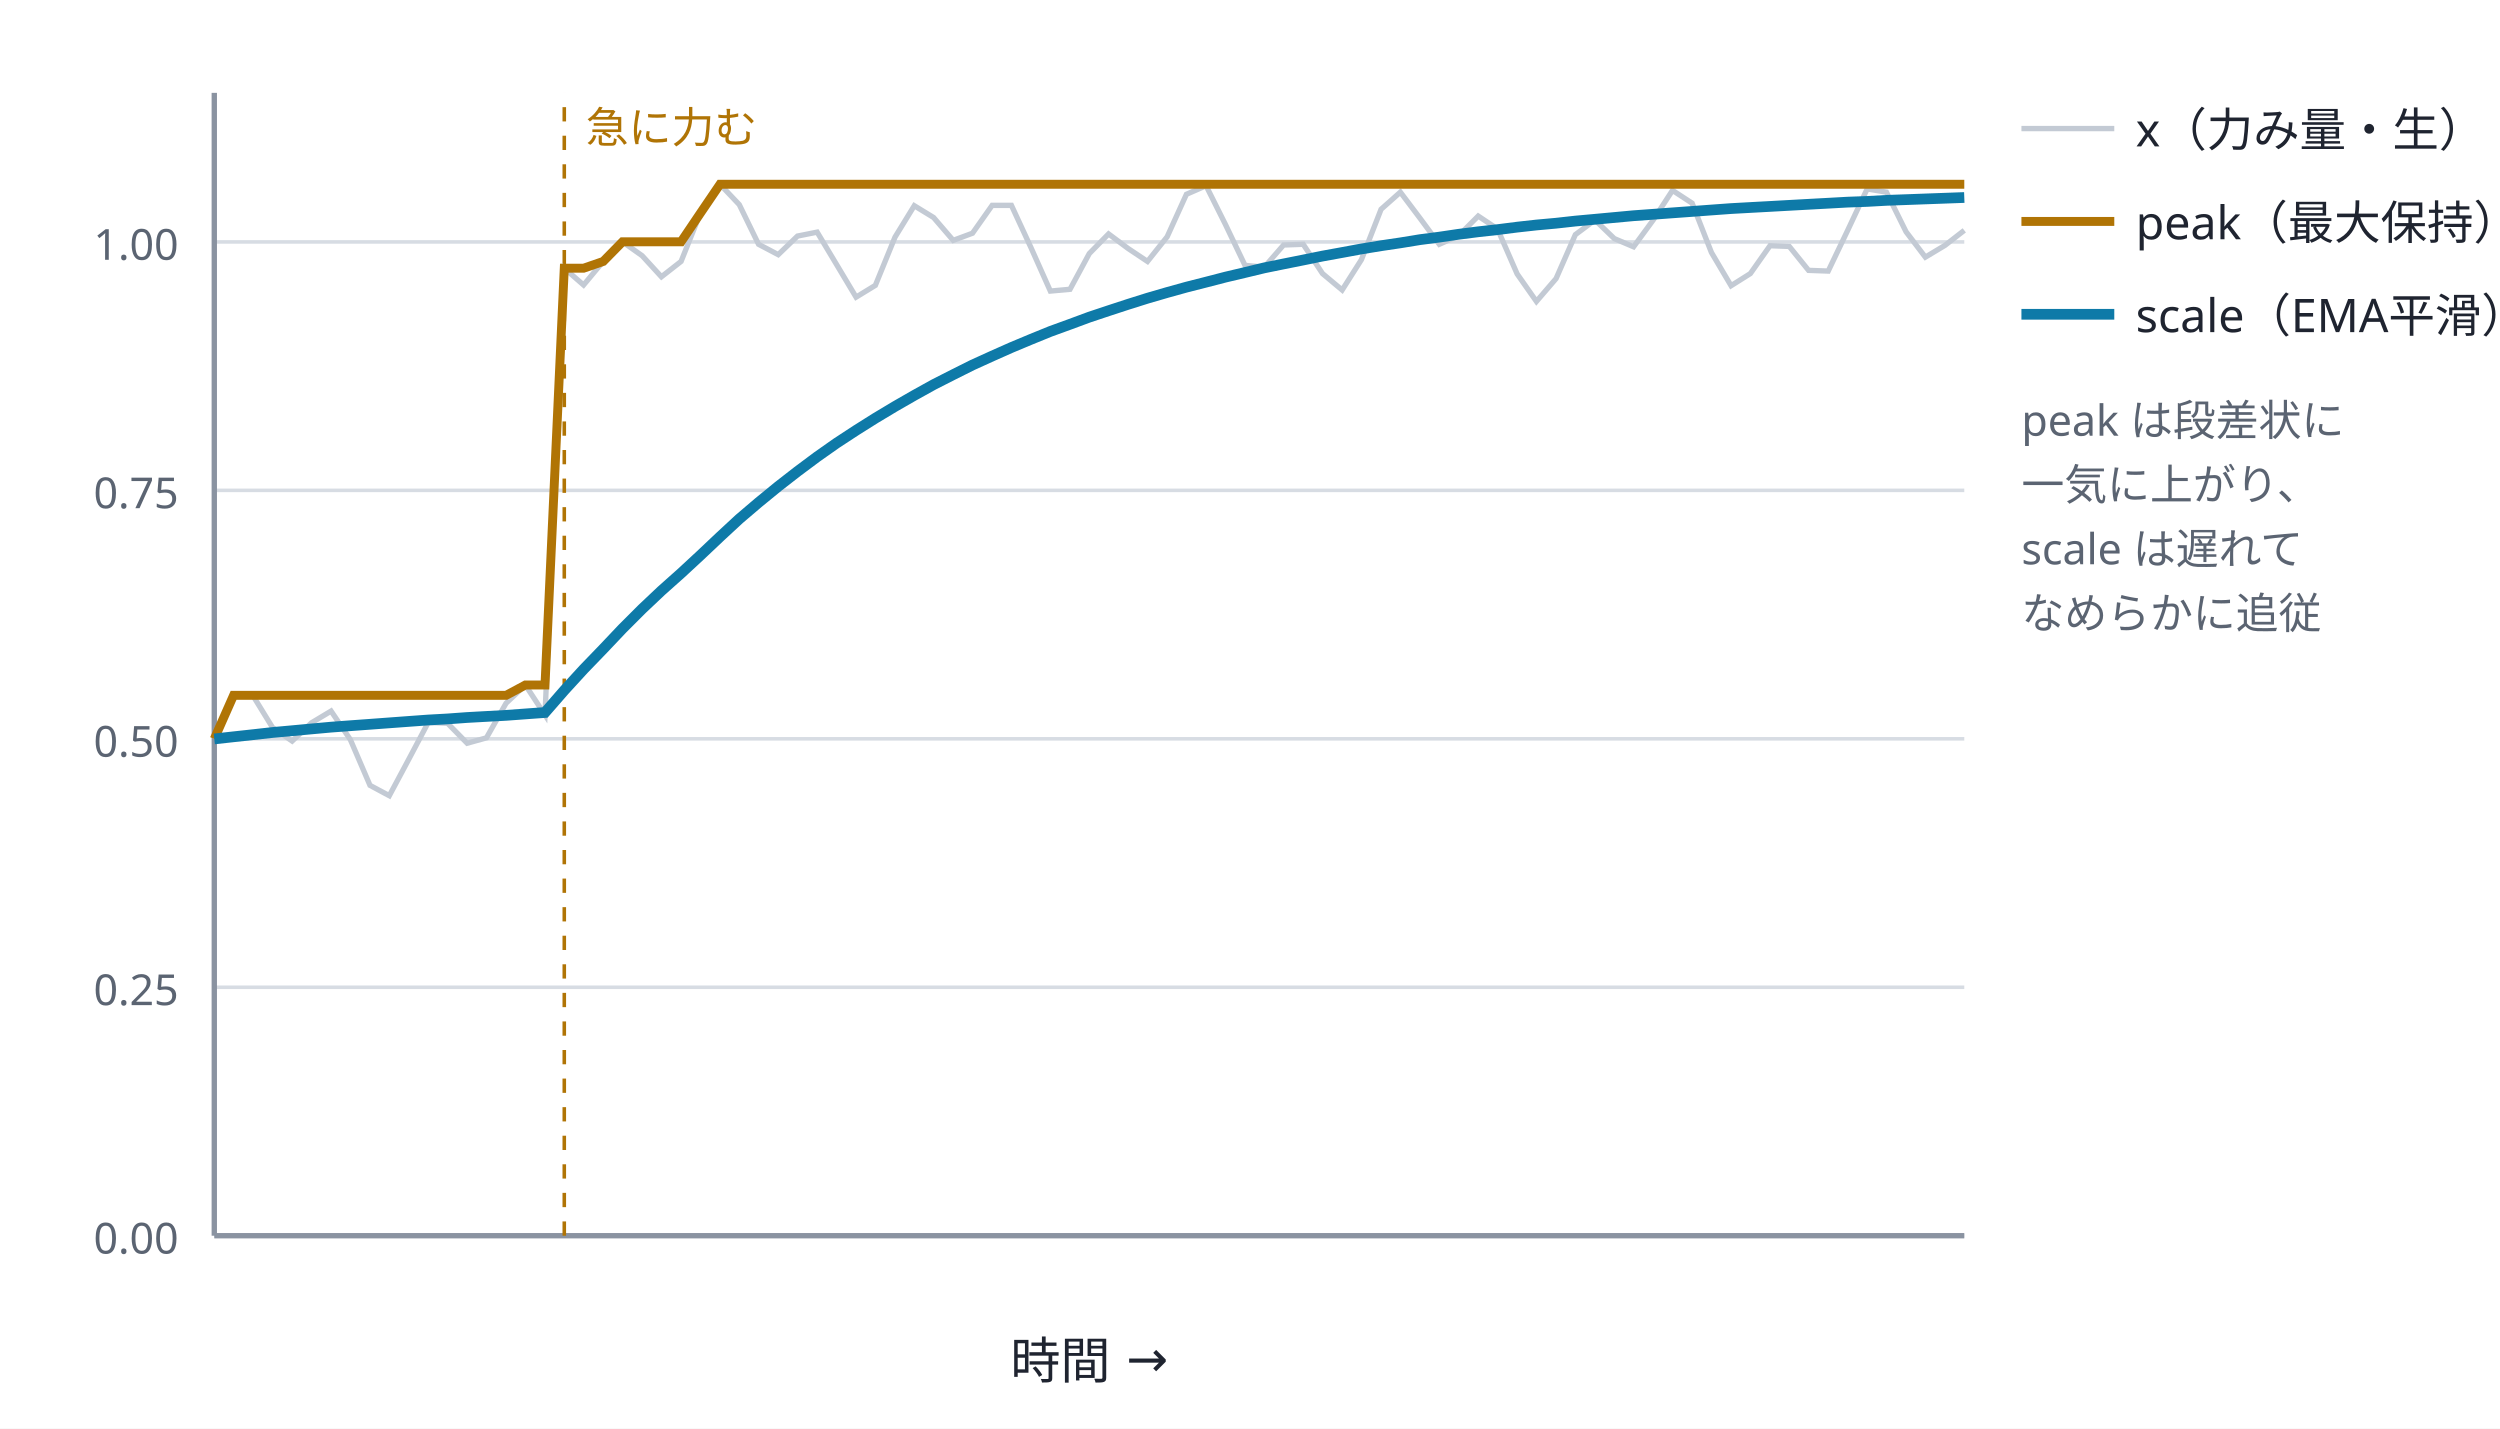
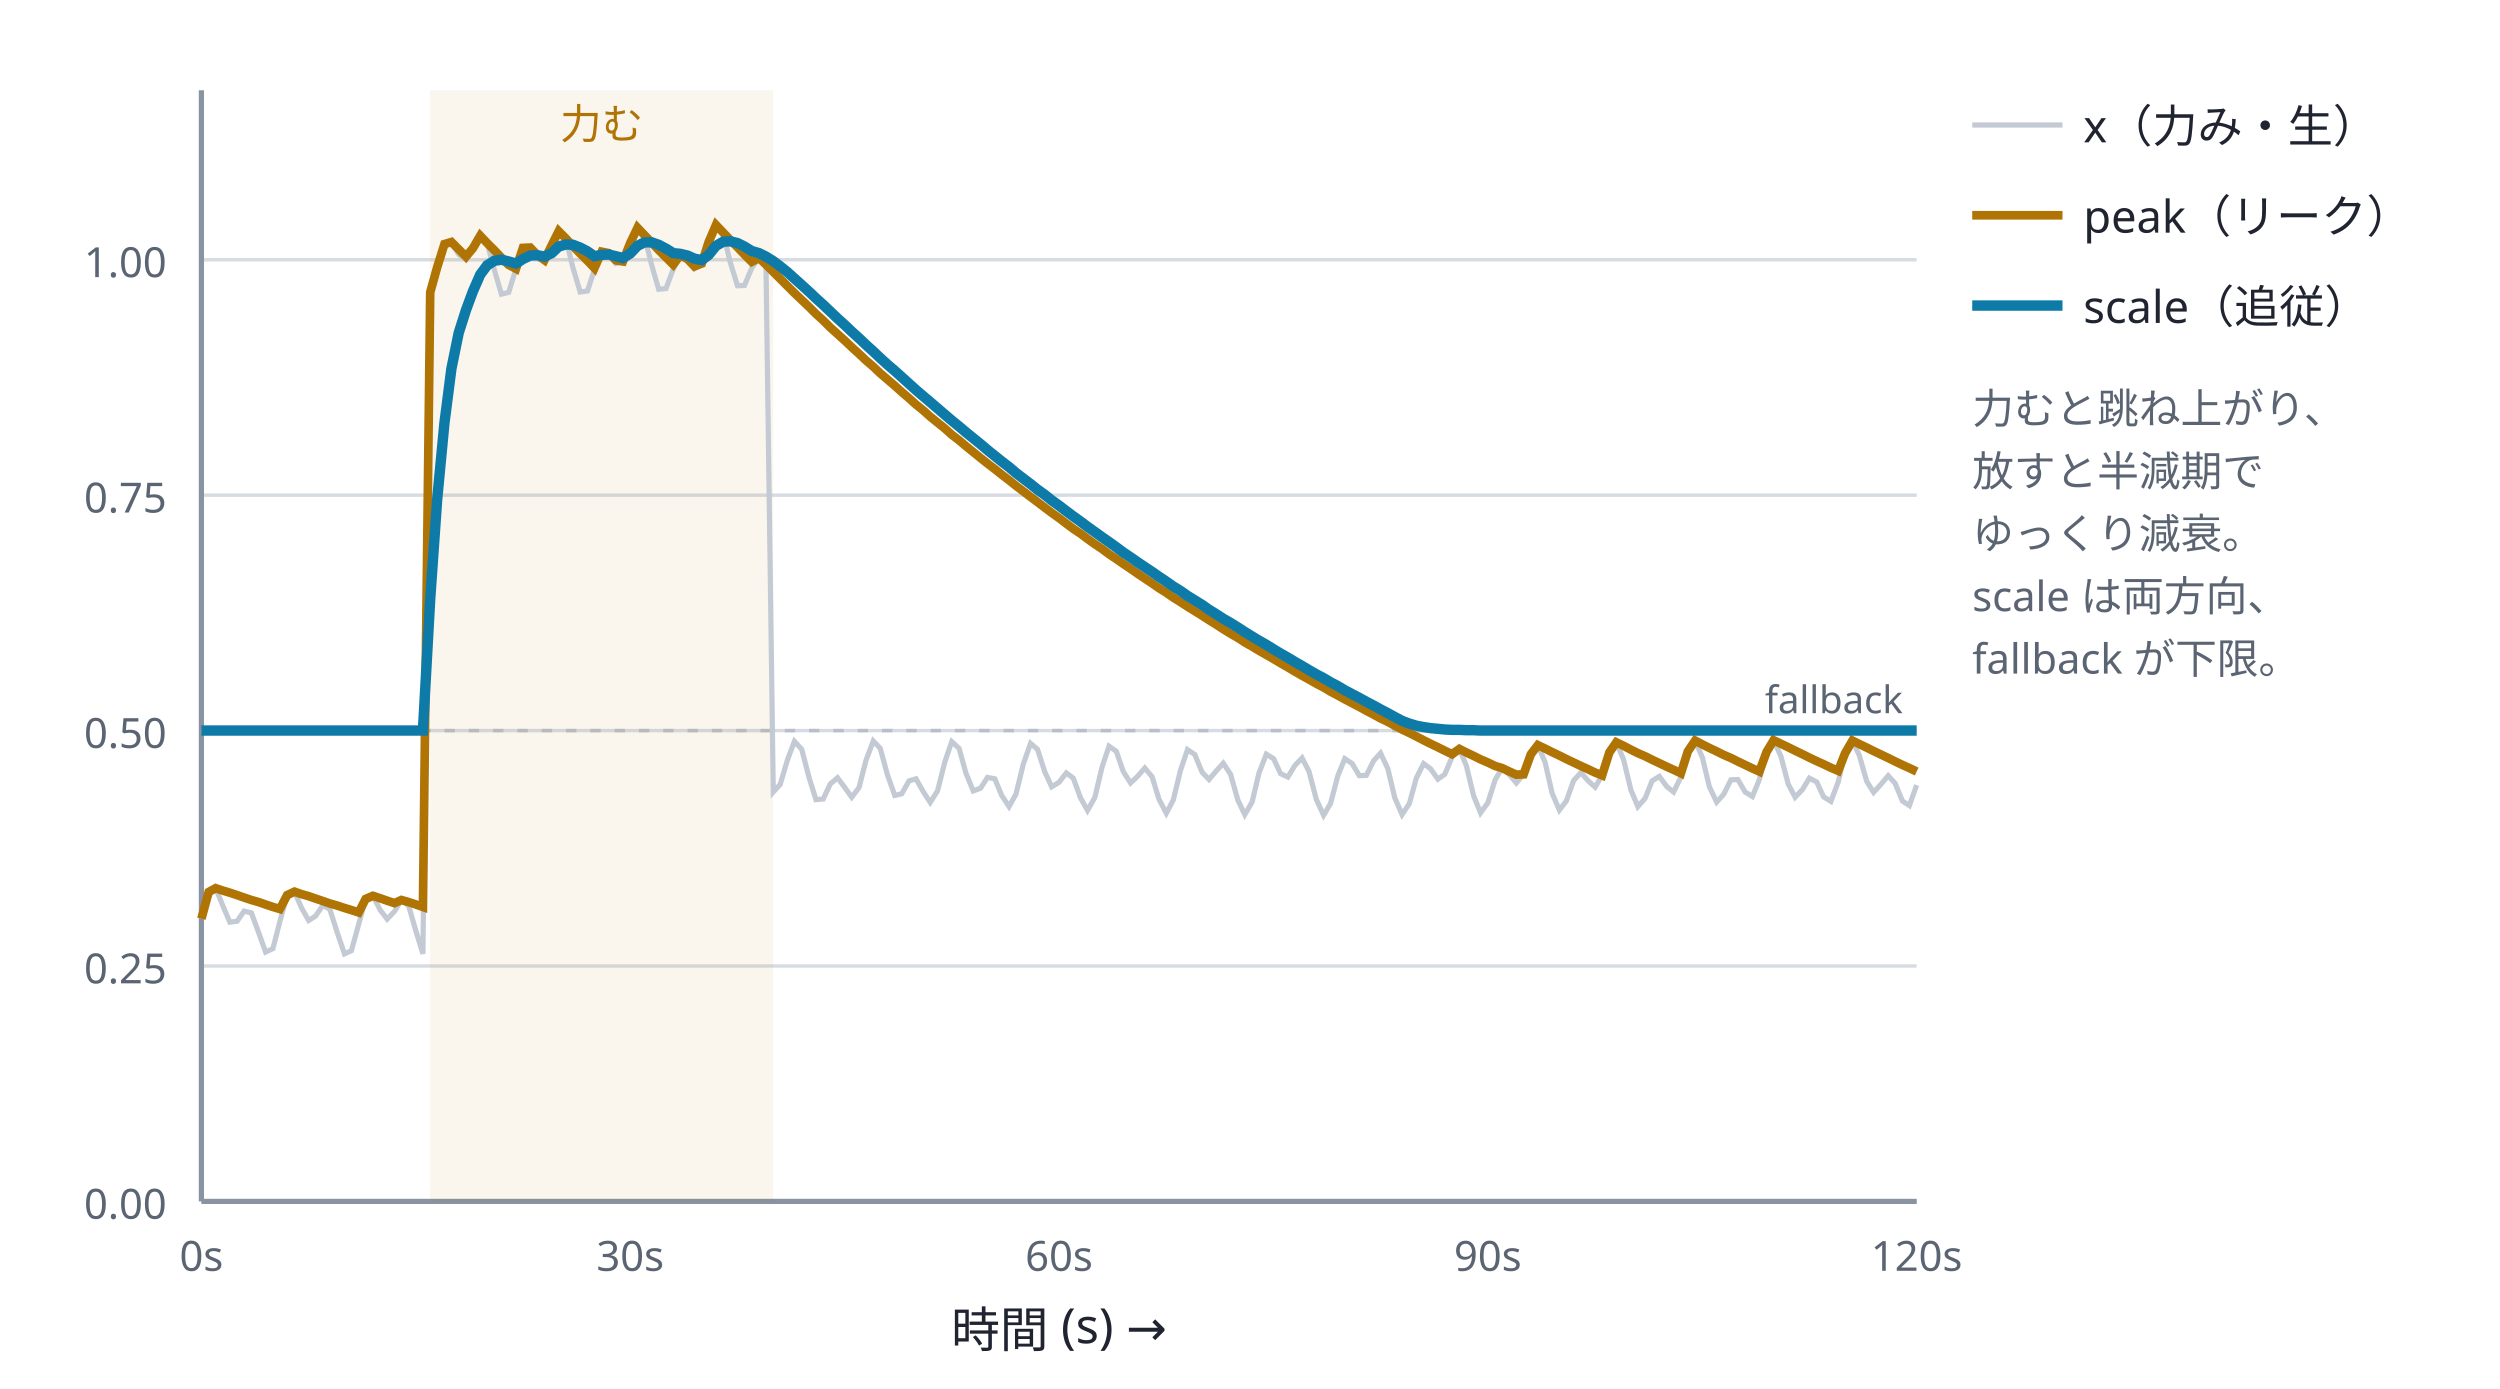
- <svg xmlns="http://www.w3.org/2000/svg" width="700" height="400">
-   <rect width="700" height="400" fill="#ffffff" />
-   <line x1="60" y1="346" x2="550" y2="346" stroke="#d7dce3" stroke-width="1" />
-   <text x="50" y="351" font-family="Yu Gothic UI, Meiryo, sans-serif" font-size="12" fill="#5b6472" text-anchor="end">0.00</text>
-   <line x1="60" y1="276.435" x2="550" y2="276.435" stroke="#d7dce3" stroke-width="1" />
-   <text x="50" y="281.435" font-family="Yu Gothic UI, Meiryo, sans-serif" font-size="12" fill="#5b6472" text-anchor="end">0.25</text>
-   <line x1="60" y1="206.87" x2="550" y2="206.87" stroke="#d7dce3" stroke-width="1" />
-   <text x="50" y="211.87" font-family="Yu Gothic UI, Meiryo, sans-serif" font-size="12" fill="#5b6472" text-anchor="end">0.50</text>
-   <line x1="60" y1="137.304" x2="550" y2="137.304" stroke="#d7dce3" stroke-width="1" />
-   <text x="50" y="142.304" font-family="Yu Gothic UI, Meiryo, sans-serif" font-size="12" fill="#5b6472" text-anchor="end">0.75</text>
-   <line x1="60" y1="67.739" x2="550" y2="67.739" stroke="#d7dce3" stroke-width="1" />
-   <text x="50" y="72.739" font-family="Yu Gothic UI, Meiryo, sans-serif" font-size="12" fill="#5b6472" text-anchor="end">1.00</text>
-   <line x1="60" y1="346" x2="550" y2="346" stroke="#8a93a1" stroke-width="1.5" />
-   <line x1="60" y1="346" x2="60" y2="26" stroke="#8a93a1" stroke-width="1.5" />
-   <line x1="158" y1="346" x2="158" y2="26" stroke="#b07405" stroke-width="1" stroke-dasharray="4 4" />
-   <text x="164" y="40" font-family="Yu Gothic UI, Meiryo, sans-serif" font-size="12" fill="#b07405" text-anchor="start">急に力む</text>
-   <path d="M60.0,206.9 L65.4,194.7 L70.9,194.9 L76.3,203.7 L81.8,207.5 L87.2,202.4 L92.7,199.1 L98.1,207.1 L103.6,219.9 L109.0,222.8 L114.4,212.7 L119.9,202.3 L125.3,202.5 L130.8,208.1 L136.2,206.6 L141.7,196.9 L147.1,191.8 L152.6,200.2 L158.0,75.1 L163.4,79.8 L168.9,73.2 L174.3,67.7 L179.8,71.6 L185.2,77.5 L190.7,73.2 L196.1,59.7 L201.6,51.6 L207.0,57.3 L212.4,68.4 L217.9,71.3 L223.3,66.1 L228.8,65.0 L234.2,74.0 L239.7,83.2 L245.1,79.9 L250.6,66.4 L256.0,57.6 L261.4,60.9 L266.9,67.3 L272.3,65.3 L277.8,57.5 L283.2,57.5 L288.7,69.4 L294.1,81.5 L299.6,81.0 L305.0,71.0 L310.4,65.5 L315.9,69.6 L321.3,73.2 L326.8,66.3 L332.2,54.4 L337.7,52.0 L343.1,62.8 L348.6,74.3 L354.0,74.8 L359.4,68.6 L364.9,68.4 L370.3,76.6 L375.8,81.2 L381.2,72.7 L386.7,58.6 L392.1,53.8 L397.6,61.1 L403.0,68.4 L408.4,66.0 L413.9,60.5 L419.3,64.1 L424.8,76.7 L430.2,84.4 L435.7,78.0 L441.1,65.7 L446.6,61.6 L452.0,66.8 L457.4,69.1 L462.9,61.6 L468.3,53.3 L473.8,56.9 L479.2,70.7 L484.7,80.0 L490.1,76.6 L495.6,68.8 L501.0,69.0 L506.4,75.7 L511.9,75.9 L517.3,64.6 L522.8,52.9 L528.2,53.8 L533.7,64.9 L539.1,72.0 L544.6,68.7 L550.0,64.5 " fill="none" stroke="#c3cad4" stroke-width="1.5" />
-   <path d="M60.0,206.9 L65.4,194.7 L70.9,194.7 L76.3,194.7 L81.8,194.7 L87.2,194.7 L92.7,194.7 L98.1,194.7 L103.6,194.7 L109.0,194.7 L114.4,194.7 L119.9,194.7 L125.3,194.7 L130.8,194.7 L136.2,194.7 L141.7,194.7 L147.1,191.8 L152.6,191.8 L158.0,75.1 L163.4,75.1 L168.9,73.2 L174.3,67.7 L179.8,67.7 L185.2,67.7 L190.7,67.7 L196.1,59.7 L201.6,51.6 L207.0,51.6 L212.4,51.6 L217.9,51.6 L223.3,51.6 L228.8,51.6 L234.2,51.6 L239.7,51.6 L245.1,51.6 L250.6,51.6 L256.0,51.6 L261.4,51.6 L266.9,51.6 L272.3,51.6 L277.8,51.6 L283.2,51.6 L288.7,51.6 L294.1,51.6 L299.6,51.6 L305.0,51.6 L310.4,51.6 L315.9,51.6 L321.3,51.6 L326.8,51.6 L332.2,51.6 L337.7,51.6 L343.1,51.6 L348.6,51.6 L354.0,51.6 L359.4,51.6 L364.9,51.6 L370.3,51.6 L375.8,51.6 L381.2,51.6 L386.7,51.6 L392.1,51.6 L397.6,51.6 L403.0,51.6 L408.4,51.6 L413.9,51.6 L419.3,51.6 L424.8,51.6 L430.2,51.6 L435.7,51.6 L441.1,51.6 L446.6,51.6 L452.0,51.6 L457.4,51.6 L462.9,51.6 L468.3,51.6 L473.8,51.6 L479.2,51.6 L484.7,51.6 L490.1,51.6 L495.6,51.6 L501.0,51.6 L506.4,51.6 L511.9,51.6 L517.3,51.6 L522.8,51.6 L528.2,51.6 L533.7,51.6 L539.1,51.6 L544.6,51.6 L550.0,51.6 " fill="none" stroke="#b07405" stroke-width="2.5" />
-   <path d="M60.0,206.9 L65.4,206.3 L70.9,205.7 L76.3,205.1 L81.8,204.6 L87.2,204.1 L92.7,203.6 L98.1,203.2 L103.6,202.8 L109.0,202.4 L114.4,202.0 L119.9,201.6 L125.3,201.3 L130.8,200.9 L136.2,200.6 L141.7,200.3 L147.1,199.9 L152.6,199.5 L158.0,193.3 L163.4,187.4 L168.9,181.7 L174.3,176.0 L179.8,170.5 L185.2,165.4 L190.7,160.5 L196.1,155.5 L201.6,150.3 L207.0,145.3 L212.4,140.7 L217.9,136.2 L223.3,132.0 L228.8,127.9 L234.2,124.1 L239.7,120.5 L245.1,117.1 L250.6,113.8 L256.0,110.7 L261.4,107.7 L266.9,104.9 L272.3,102.2 L277.8,99.7 L283.2,97.3 L288.7,95.0 L294.1,92.8 L299.6,90.8 L305.0,88.8 L310.4,87.0 L315.9,85.2 L321.3,83.5 L326.8,81.9 L332.2,80.4 L337.7,79.0 L343.1,77.6 L348.6,76.3 L354.0,75.0 L359.4,73.9 L364.9,72.8 L370.3,71.7 L375.8,70.7 L381.2,69.7 L386.7,68.8 L392.1,68.0 L397.6,67.1 L403.0,66.4 L408.4,65.6 L413.9,64.9 L419.3,64.3 L424.8,63.6 L430.2,63.0 L435.7,62.5 L441.1,61.9 L446.6,61.4 L452.0,60.9 L457.4,60.4 L462.9,60.0 L468.3,59.6 L473.8,59.2 L479.2,58.8 L484.7,58.4 L490.1,58.1 L495.6,57.8 L501.0,57.5 L506.4,57.2 L511.9,56.9 L517.3,56.6 L522.8,56.4 L528.2,56.1 L533.7,55.9 L539.1,55.7 L544.6,55.5 L550.0,55.3 " fill="none" stroke="#0e7aa8" stroke-width="3" />
-   <text x="305" y="386" font-family="Yu Gothic UI, Meiryo, sans-serif" font-size="14" fill="#1f2430" text-anchor="middle">時間 →</text>
-   <line x1="566" y1="36" x2="592" y2="36" stroke="#c3cad4" stroke-width="1.5" />
-   <text x="598" y="41" font-family="Yu Gothic UI, Meiryo, sans-serif" font-size="13" fill="#1f2430" text-anchor="start">x（力み量・生）</text>
-   <line x1="566" y1="62" x2="592" y2="62" stroke="#b07405" stroke-width="2.5" />
-   <text x="598" y="67" font-family="Yu Gothic UI, Meiryo, sans-serif" font-size="13" fill="#1f2430" text-anchor="start">peak（最大保持）</text>
-   <line x1="566" y1="88" x2="592" y2="88" stroke="#0e7aa8" stroke-width="3" />
-   <text x="598" y="93" font-family="Yu Gothic UI, Meiryo, sans-serif" font-size="13" fill="#1f2430" text-anchor="start">scale（EMA平滑）</text>
-   <text x="566" y="122" font-family="Yu Gothic UI, Meiryo, sans-serif" font-size="12" fill="#5b6472" text-anchor="start">peak は段差状に</text>
-   <text x="566" y="140" font-family="Yu Gothic UI, Meiryo, sans-serif" font-size="12" fill="#5b6472" text-anchor="start">一気に上がり、</text>
-   <text x="566" y="158" font-family="Yu Gothic UI, Meiryo, sans-serif" font-size="12" fill="#5b6472" text-anchor="start">scale は遅れて</text>
-   <text x="566" y="176" font-family="Yu Gothic UI, Meiryo, sans-serif" font-size="12" fill="#5b6472" text-anchor="start">なめらかに追従</text>
+ <svg xmlns="http://www.w3.org/2000/svg" width="720" height="400">
+   <rect width="720" height="400" fill="#ffffff" />
+   <line x1="58" y1="346" x2="552" y2="346" stroke="#d7dce3" stroke-width="1" />
+   <text x="48" y="351" font-family="Yu Gothic UI, Meiryo, sans-serif" font-size="12" fill="#5b6472" text-anchor="end">0.00</text>
+   <line x1="58" y1="278.203" x2="552" y2="278.203" stroke="#d7dce3" stroke-width="1" />
+   <text x="48" y="283.203" font-family="Yu Gothic UI, Meiryo, sans-serif" font-size="12" fill="#5b6472" text-anchor="end">0.25</text>
+   <line x1="58" y1="210.407" x2="552" y2="210.407" stroke="#d7dce3" stroke-width="1" />
+   <text x="48" y="215.407" font-family="Yu Gothic UI, Meiryo, sans-serif" font-size="12" fill="#5b6472" text-anchor="end">0.50</text>
+   <line x1="58" y1="142.61" x2="552" y2="142.61" stroke="#d7dce3" stroke-width="1" />
+   <text x="48" y="147.61" font-family="Yu Gothic UI, Meiryo, sans-serif" font-size="12" fill="#5b6472" text-anchor="end">0.75</text>
+   <line x1="58" y1="74.814" x2="552" y2="74.814" stroke="#d7dce3" stroke-width="1" />
+   <text x="48" y="79.814" font-family="Yu Gothic UI, Meiryo, sans-serif" font-size="12" fill="#5b6472" text-anchor="end">1.00</text>
+   <line x1="58" y1="346" x2="552" y2="346" stroke="#8a93a1" stroke-width="1.5" />
+   <line x1="58" y1="346" x2="58" y2="26" stroke="#8a93a1" stroke-width="1.5" />
+   <text x="58" y="366" font-family="Yu Gothic UI, Meiryo, sans-serif" font-size="12" fill="#5b6472" text-anchor="middle">0s</text>
+   <text x="181.5" y="366" font-family="Yu Gothic UI, Meiryo, sans-serif" font-size="12" fill="#5b6472" text-anchor="middle">30s</text>
+   <text x="305" y="366" font-family="Yu Gothic UI, Meiryo, sans-serif" font-size="12" fill="#5b6472" text-anchor="middle">60s</text>
+   <text x="428.5" y="366" font-family="Yu Gothic UI, Meiryo, sans-serif" font-size="12" fill="#5b6472" text-anchor="middle">90s</text>
+   <text x="552" y="366" font-family="Yu Gothic UI, Meiryo, sans-serif" font-size="12" fill="#5b6472" text-anchor="middle">120s</text>
+   <line x1="58" y1="210.407" x2="552" y2="210.407" stroke="#b9bfc9" stroke-width="1" stroke-dasharray="3 4" />
+   <text x="548" y="205.407" font-family="Yu Gothic UI, Meiryo, sans-serif" font-size="11" fill="#5b6472" text-anchor="end">fallback</text>
+   <rect x="123.867" y="26" width="98.8" height="320" fill="#b07405" fill-opacity="0.07" />
+   <text x="173.267" y="40" font-family="Yu Gothic UI, Meiryo, sans-serif" font-size="12" fill="#b07405" text-anchor="middle">力む</text>
+   <path d="M58.0,264.6 L60.1,256.9 L62.1,255.8 L64.2,260.9 L66.2,265.6 L68.3,265.3 L70.3,262.4 L72.4,262.9 L74.5,268.6 L76.5,274.2 L78.6,273.2 L80.6,265.4 L82.7,257.8 L84.8,256.8 L86.8,261.4 L88.9,265.1 L90.9,263.8 L93.0,260.7 L95.0,261.9 L97.1,268.5 L99.2,274.7 L101.2,273.8 L103.3,266.2 L105.3,258.9 L107.4,258.0 L109.5,262.1 L111.5,264.7 L113.6,262.5 L115.6,259.2 L117.7,260.9 L119.8,268.2 L121.8,274.7 L123.9,84.2 L125.9,77.0 L128.0,70.3 L130.0,69.7 L132.1,73.3 L134.2,74.8 L136.2,71.5 L138.3,67.9 L140.3,70.0 L142.4,77.8 L144.4,84.7 L146.5,84.2 L148.6,77.4 L150.6,71.4 L152.7,71.3 L154.7,74.5 L156.8,74.9 L158.9,70.6 L160.9,66.6 L163.0,68.9 L165.0,77.1 L167.1,84.1 L169.2,83.8 L171.2,77.6 L173.3,72.5 L175.3,72.9 L177.4,75.9 L179.4,75.3 L181.5,70.0 L183.6,65.6 L185.6,68.0 L187.7,76.4 L189.7,83.3 L191.8,83.1 L193.9,77.5 L195.9,73.5 L198.0,74.6 L200.0,77.4 L202.1,75.9 L204.1,69.7 L206.2,64.8 L208.3,67.2 L210.3,75.5 L212.4,82.3 L214.4,82.2 L216.5,77.2 L218.6,74.3 L220.6,76.2 L222.7,228.1 L224.7,225.9 L226.8,218.8 L228.8,213.5 L230.9,215.8 L233.0,223.9 L235.0,230.3 L237.1,230.1 L239.1,225.8 L241.2,224.0 L243.3,226.8 L245.3,229.6 L247.4,226.8 L249.4,219.0 L251.5,213.4 L253.5,215.5 L255.6,223.2 L257.7,229.1 L259.7,228.6 L261.8,224.9 L263.8,224.3 L265.9,228.0 L267.9,231.1 L270.0,227.8 L272.1,219.5 L274.1,213.6 L276.2,215.5 L278.2,222.7 L280.3,227.8 L282.4,227.0 L284.4,223.9 L286.5,224.3 L288.5,229.1 L290.6,232.3 L292.6,228.7 L294.7,220.1 L296.8,214.1 L298.8,215.8 L300.9,222.3 L302.9,226.6 L305.0,225.3 L307.1,222.6 L309.1,224.1 L311.2,229.8 L313.2,233.4 L315.3,229.7 L317.4,220.9 L319.4,214.9 L321.5,216.4 L323.5,222.2 L325.6,225.5 L327.6,223.6 L329.7,221.2 L331.8,223.7 L333.8,230.2 L335.9,234.2 L337.9,230.4 L340.0,221.8 L342.0,215.9 L344.1,217.3 L346.2,222.4 L348.2,224.5 L350.3,222.0 L352.3,219.8 L354.4,223.0 L356.5,230.4 L358.5,234.6 L360.6,231.0 L362.6,222.6 L364.7,217.2 L366.8,218.5 L368.8,222.8 L370.9,223.8 L372.9,220.5 L375.0,218.3 L377.0,222.2 L379.1,230.2 L381.2,234.8 L383.2,231.4 L385.3,223.4 L387.3,218.5 L389.4,219.9 L391.5,223.4 L393.5,223.3 L395.6,219.1 L397.6,216.9 L399.7,221.4 L401.7,229.8 L403.8,234.6 L405.9,231.4 L407.9,224.1 L410.0,219.9 L412.0,221.4 L414.1,224.4 L416.1,223.0 L418.2,218.0 L420.3,215.7 L422.3,220.5 L424.4,229.2 L426.4,234.1 L428.5,231.2 L430.6,224.6 L432.6,221.2 L434.7,223.1 L436.7,225.5 L438.8,223.0 L440.9,217.2 L442.9,214.6 L445.0,219.6 L447.0,228.4 L449.1,233.3 L451.1,230.7 L453.2,224.8 L455.3,222.5 L457.3,224.8 L459.4,226.7 L461.4,223.3 L463.5,216.7 L465.5,213.8 L467.6,218.8 L469.7,227.5 L471.7,232.3 L473.8,229.9 L475.8,224.9 L477.9,223.6 L480.0,226.5 L482.0,228.1 L484.1,223.8 L486.1,216.4 L488.2,213.3 L490.3,218.2 L492.3,226.6 L494.4,231.0 L496.4,228.8 L498.5,224.6 L500.5,224.5 L502.6,228.1 L504.7,229.4 L506.7,224.5 L508.8,216.5 L510.8,213.2 L512.9,217.8 L515.0,225.8 L517.0,229.6 L519.1,227.4 L521.1,224.1 L523.2,225.2 L525.2,229.5 L527.3,230.8 L529.4,225.2 L531.4,216.9 L533.5,213.3 L535.5,217.6 L537.6,225.0 L539.6,228.2 L541.7,225.9 L543.8,223.4 L545.8,225.6 L547.9,230.7 L549.9,232.0 L552.0,226.1 " fill="none" stroke="#c3cad4" stroke-width="1.5" />
+   <path d="M58.0,264.6 L60.1,256.9 L62.1,255.8 L64.2,256.5 L66.2,257.1 L68.3,257.8 L70.3,258.5 L72.4,259.2 L74.5,259.8 L76.5,260.5 L78.6,261.2 L80.6,261.8 L82.7,257.8 L84.8,256.8 L86.8,257.5 L88.9,258.1 L90.9,258.8 L93.0,259.5 L95.0,260.2 L97.1,260.8 L99.2,261.5 L101.2,262.1 L103.3,262.8 L105.3,258.9 L107.4,258.0 L109.5,258.7 L111.5,259.4 L113.6,260.1 L115.6,259.2 L117.7,259.8 L119.8,260.5 L121.8,261.2 L123.9,84.2 L125.9,77.0 L128.0,70.3 L130.0,69.7 L132.1,71.8 L134.2,73.9 L136.2,71.5 L138.3,67.9 L140.3,70.0 L142.4,72.1 L144.4,74.2 L146.5,76.3 L148.6,77.4 L150.6,71.4 L152.7,71.3 L154.7,73.4 L156.8,74.9 L158.9,70.6 L160.9,66.6 L163.0,68.7 L165.0,70.9 L167.1,73.0 L169.2,75.1 L171.2,77.2 L173.3,72.5 L175.3,72.9 L177.4,75.0 L179.4,75.3 L181.5,70.0 L183.6,65.6 L185.6,67.7 L187.7,69.9 L189.7,72.0 L191.8,74.1 L193.9,76.2 L195.9,73.5 L198.0,74.6 L200.0,76.7 L202.1,75.9 L204.1,69.7 L206.2,64.8 L208.3,67.0 L210.3,69.1 L212.4,71.2 L214.4,73.3 L216.5,75.4 L218.6,74.3 L220.6,76.2 L222.7,78.3 L224.7,80.3 L226.8,82.4 L228.8,84.4 L230.9,86.4 L233.0,88.4 L235.0,90.4 L237.1,92.3 L239.1,94.3 L241.2,96.2 L243.3,98.1 L245.3,100.0 L247.4,101.9 L249.4,103.8 L251.5,105.6 L253.5,107.5 L255.6,109.3 L257.7,111.1 L259.7,112.9 L261.8,114.7 L263.8,116.5 L265.9,118.2 L267.9,120.0 L270.0,121.7 L272.1,123.4 L274.1,125.2 L276.2,126.8 L278.2,128.5 L280.3,130.2 L282.4,131.9 L284.4,133.5 L286.5,135.1 L288.5,136.7 L290.6,138.3 L292.6,139.9 L294.7,141.5 L296.8,143.1 L298.8,144.6 L300.9,146.2 L302.9,147.7 L305.0,149.2 L307.1,150.8 L309.1,152.3 L311.2,153.7 L313.2,155.2 L315.3,156.7 L317.4,158.1 L319.4,159.6 L321.5,161.0 L323.5,162.4 L325.6,163.8 L327.6,165.2 L329.7,166.6 L331.8,168.0 L333.8,169.4 L335.9,170.7 L337.9,172.1 L340.0,173.4 L342.0,174.7 L344.1,176.0 L346.2,177.3 L348.2,178.6 L350.3,179.9 L352.3,181.2 L354.4,182.5 L356.5,183.7 L358.5,185.0 L360.6,186.2 L362.6,187.4 L364.7,188.6 L366.8,189.8 L368.8,191.0 L370.9,192.2 L372.9,193.4 L375.0,194.6 L377.0,195.7 L379.1,196.9 L381.2,198.0 L383.2,199.2 L385.3,200.3 L387.3,201.4 L389.4,202.5 L391.5,203.6 L393.5,204.7 L395.6,205.8 L397.6,206.9 L399.7,207.9 L401.7,209.0 L403.8,210.1 L405.9,211.1 L407.9,212.1 L410.0,213.2 L412.0,214.2 L414.1,215.2 L416.1,216.2 L418.2,217.2 L420.3,215.7 L422.3,216.7 L424.4,217.7 L426.4,218.7 L428.5,219.6 L430.6,220.6 L432.6,221.2 L434.7,222.2 L436.7,223.1 L438.8,223.0 L440.9,217.2 L442.9,214.6 L445.0,215.6 L447.0,216.6 L449.1,217.6 L451.1,218.6 L453.2,219.6 L455.3,220.6 L457.3,221.5 L459.4,222.5 L461.4,223.3 L463.5,216.7 L465.5,213.8 L467.6,214.8 L469.7,215.9 L471.7,216.9 L473.8,217.8 L475.8,218.8 L477.9,219.8 L480.0,220.8 L482.0,221.7 L484.1,222.7 L486.1,216.4 L488.2,213.3 L490.3,214.4 L492.3,215.4 L494.4,216.4 L496.4,217.4 L498.5,218.3 L500.5,219.3 L502.6,220.3 L504.7,221.3 L506.7,222.2 L508.8,216.5 L510.8,213.2 L512.9,214.2 L515.0,215.2 L517.0,216.2 L519.1,217.2 L521.1,218.2 L523.2,219.2 L525.2,220.1 L527.3,221.1 L529.4,222.0 L531.4,216.9 L533.5,213.3 L535.5,214.3 L537.6,215.3 L539.6,216.3 L541.7,217.3 L543.8,218.3 L545.8,219.3 L547.9,220.3 L549.9,221.2 L552.0,222.2 " fill="none" stroke="#b07405" stroke-width="2.5" />
+   <path d="M58.0,210.4 L60.1,210.4 L62.1,210.4 L64.2,210.4 L66.2,210.4 L68.3,210.4 L70.3,210.4 L72.4,210.4 L74.5,210.4 L76.5,210.4 L78.6,210.4 L80.6,210.4 L82.7,210.4 L84.8,210.4 L86.8,210.4 L88.9,210.4 L90.9,210.4 L93.0,210.4 L95.0,210.4 L97.1,210.4 L99.2,210.4 L101.2,210.4 L103.3,210.4 L105.3,210.4 L107.4,210.4 L109.5,210.4 L111.5,210.4 L113.6,210.4 L115.6,210.4 L117.7,210.4 L119.8,210.4 L121.8,210.4 L123.9,172.5 L125.9,143.9 L128.0,121.8 L130.0,106.2 L132.1,95.9 L134.2,89.3 L136.2,83.9 L138.3,79.1 L140.3,76.4 L142.4,75.1 L144.4,74.8 L146.5,75.3 L148.6,75.9 L150.6,74.6 L152.7,73.6 L154.7,73.5 L156.8,73.9 L158.9,72.9 L160.9,71.0 L163.0,70.4 L165.0,70.5 L167.1,71.3 L169.2,72.4 L171.2,73.8 L173.3,73.4 L175.3,73.3 L177.4,73.8 L179.4,74.3 L181.5,73.0 L183.6,70.8 L185.6,69.8 L187.7,69.8 L189.7,70.5 L191.8,71.6 L193.9,72.9 L195.9,73.1 L198.0,73.6 L200.0,74.5 L202.1,74.9 L204.1,73.4 L206.2,70.8 L208.3,69.6 L210.3,69.5 L212.4,70.0 L214.4,71.0 L216.5,72.3 L218.6,72.9 L220.6,73.9 L222.7,75.2 L224.7,76.7 L226.8,78.4 L228.8,80.2 L230.9,82.1 L233.0,84.0 L235.0,85.9 L237.1,87.8 L239.1,89.7 L241.2,91.7 L243.3,93.6 L245.3,95.5 L247.4,97.4 L249.4,99.3 L251.5,101.2 L253.5,103.1 L255.6,105.0 L257.7,106.8 L259.7,108.6 L261.8,110.5 L263.8,112.3 L265.9,114.1 L267.9,115.8 L270.0,117.6 L272.1,119.4 L274.1,121.1 L276.2,122.8 L278.2,124.5 L280.3,126.2 L282.4,127.9 L284.4,129.6 L286.5,131.3 L288.5,132.9 L290.6,134.5 L292.6,136.2 L294.7,137.8 L296.8,139.4 L298.8,141.0 L300.9,142.5 L302.9,144.1 L305.0,145.6 L307.1,147.2 L309.1,148.7 L311.2,150.2 L313.2,151.7 L315.3,153.2 L317.4,154.7 L319.4,156.1 L321.5,157.6 L323.5,159.1 L325.6,160.5 L327.6,161.9 L329.7,163.3 L331.8,164.7 L333.8,166.1 L335.9,167.5 L337.9,168.9 L340.0,170.2 L342.0,171.6 L344.1,172.9 L346.2,174.2 L348.2,175.6 L350.3,176.9 L352.3,178.2 L354.4,179.4 L356.5,180.7 L358.5,182.0 L360.6,183.3 L362.6,184.5 L364.7,185.7 L366.8,187.0 L368.8,188.2 L370.9,189.4 L372.9,190.6 L375.0,191.8 L377.0,193.0 L379.1,194.2 L381.2,195.3 L383.2,196.5 L385.3,197.6 L387.3,198.8 L389.4,199.9 L391.5,201.0 L393.5,202.1 L395.6,203.2 L397.6,204.3 L399.7,205.4 L401.7,206.5 L403.8,207.6 L405.9,208.4 L407.9,209.0 L410.0,209.4 L412.0,209.7 L414.1,209.9 L416.1,210.1 L418.2,210.2 L420.3,210.2 L422.3,210.3 L424.4,210.3 L426.4,210.4 L428.5,210.4 L430.6,210.4 L432.6,210.4 L434.7,210.4 L436.7,210.4 L438.8,210.4 L440.9,210.4 L442.9,210.4 L445.0,210.4 L447.0,210.4 L449.1,210.4 L451.1,210.4 L453.2,210.4 L455.3,210.4 L457.3,210.4 L459.4,210.4 L461.4,210.4 L463.5,210.4 L465.5,210.4 L467.6,210.4 L469.7,210.4 L471.7,210.4 L473.8,210.4 L475.8,210.4 L477.9,210.4 L480.0,210.4 L482.0,210.4 L484.1,210.4 L486.1,210.4 L488.2,210.4 L490.3,210.4 L492.3,210.4 L494.4,210.4 L496.4,210.4 L498.5,210.4 L500.5,210.4 L502.6,210.4 L504.7,210.4 L506.7,210.4 L508.8,210.4 L510.8,210.4 L512.9,210.4 L515.0,210.4 L517.0,210.4 L519.1,210.4 L521.1,210.4 L523.2,210.4 L525.2,210.4 L527.3,210.4 L529.4,210.4 L531.4,210.4 L533.5,210.4 L535.5,210.4 L537.6,210.4 L539.6,210.4 L541.7,210.4 L543.8,210.4 L545.8,210.4 L547.9,210.4 L549.9,210.4 L552.0,210.4 " fill="none" stroke="#0e7aa8" stroke-width="3" />
+   <text x="305" y="388" font-family="Yu Gothic UI, Meiryo, sans-serif" font-size="14" fill="#1f2430" text-anchor="middle">時間 (s) →</text>
+   <line x1="568" y1="36" x2="594" y2="36" stroke="#c3cad4" stroke-width="1.5" />
+   <text x="600" y="41" font-family="Yu Gothic UI, Meiryo, sans-serif" font-size="13" fill="#1f2430" text-anchor="start">x（力み・生）</text>
+   <line x1="568" y1="62" x2="594" y2="62" stroke="#b07405" stroke-width="2.5" />
+   <text x="600" y="67" font-family="Yu Gothic UI, Meiryo, sans-serif" font-size="13" fill="#1f2430" text-anchor="start">peak（リーク）</text>
+   <line x1="568" y1="88" x2="594" y2="88" stroke="#0e7aa8" stroke-width="3" />
+   <text x="600" y="93" font-family="Yu Gothic UI, Meiryo, sans-serif" font-size="13" fill="#1f2430" text-anchor="start">scale（追従）</text>
+   <text x="568" y="122" font-family="Yu Gothic UI, Meiryo, sans-serif" font-size="12" fill="#5b6472" text-anchor="start">力むと跳ね上がり、</text>
+   <text x="568" y="140" font-family="Yu Gothic UI, Meiryo, sans-serif" font-size="12" fill="#5b6472" text-anchor="start">放すと半減期で</text>
+   <text x="568" y="158" font-family="Yu Gothic UI, Meiryo, sans-serif" font-size="12" fill="#5b6472" text-anchor="start">ゆっくり減衰。</text>
+   <text x="568" y="176" font-family="Yu Gothic UI, Meiryo, sans-serif" font-size="12" fill="#5b6472" text-anchor="start">scale は両方向、</text>
+   <text x="568" y="194" font-family="Yu Gothic UI, Meiryo, sans-serif" font-size="12" fill="#5b6472" text-anchor="start">fallback が下限。</text>
</svg>
